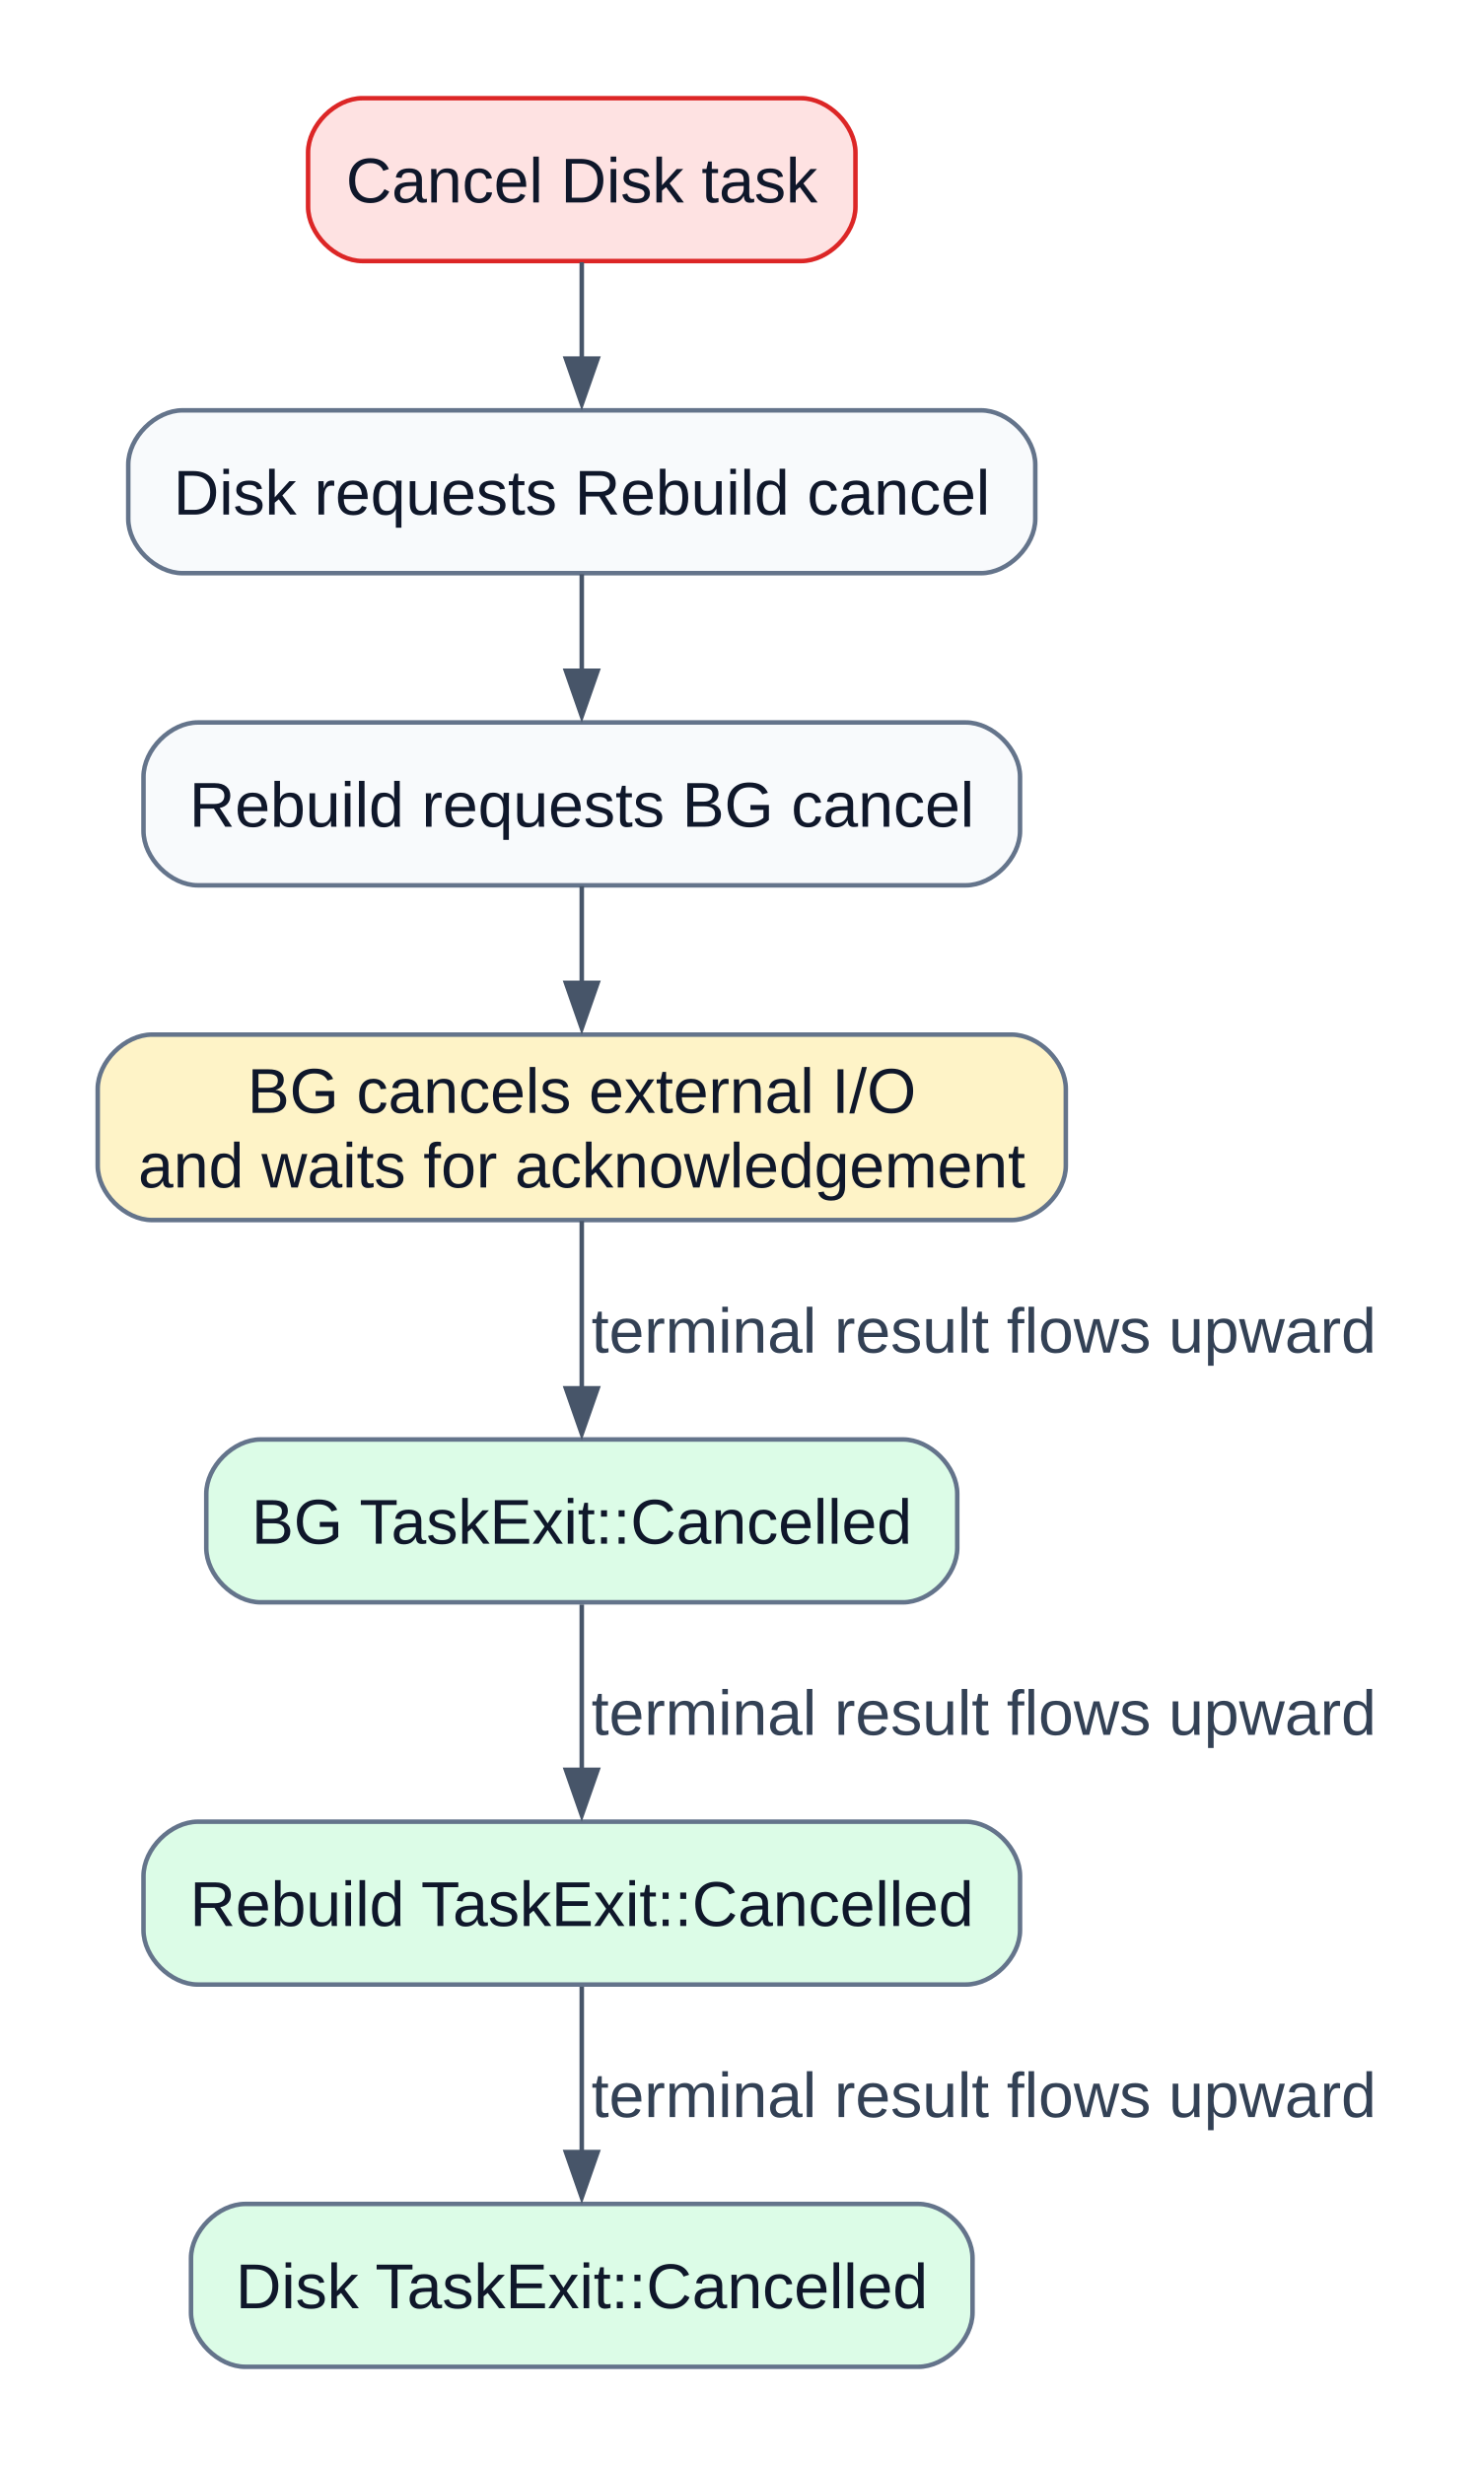
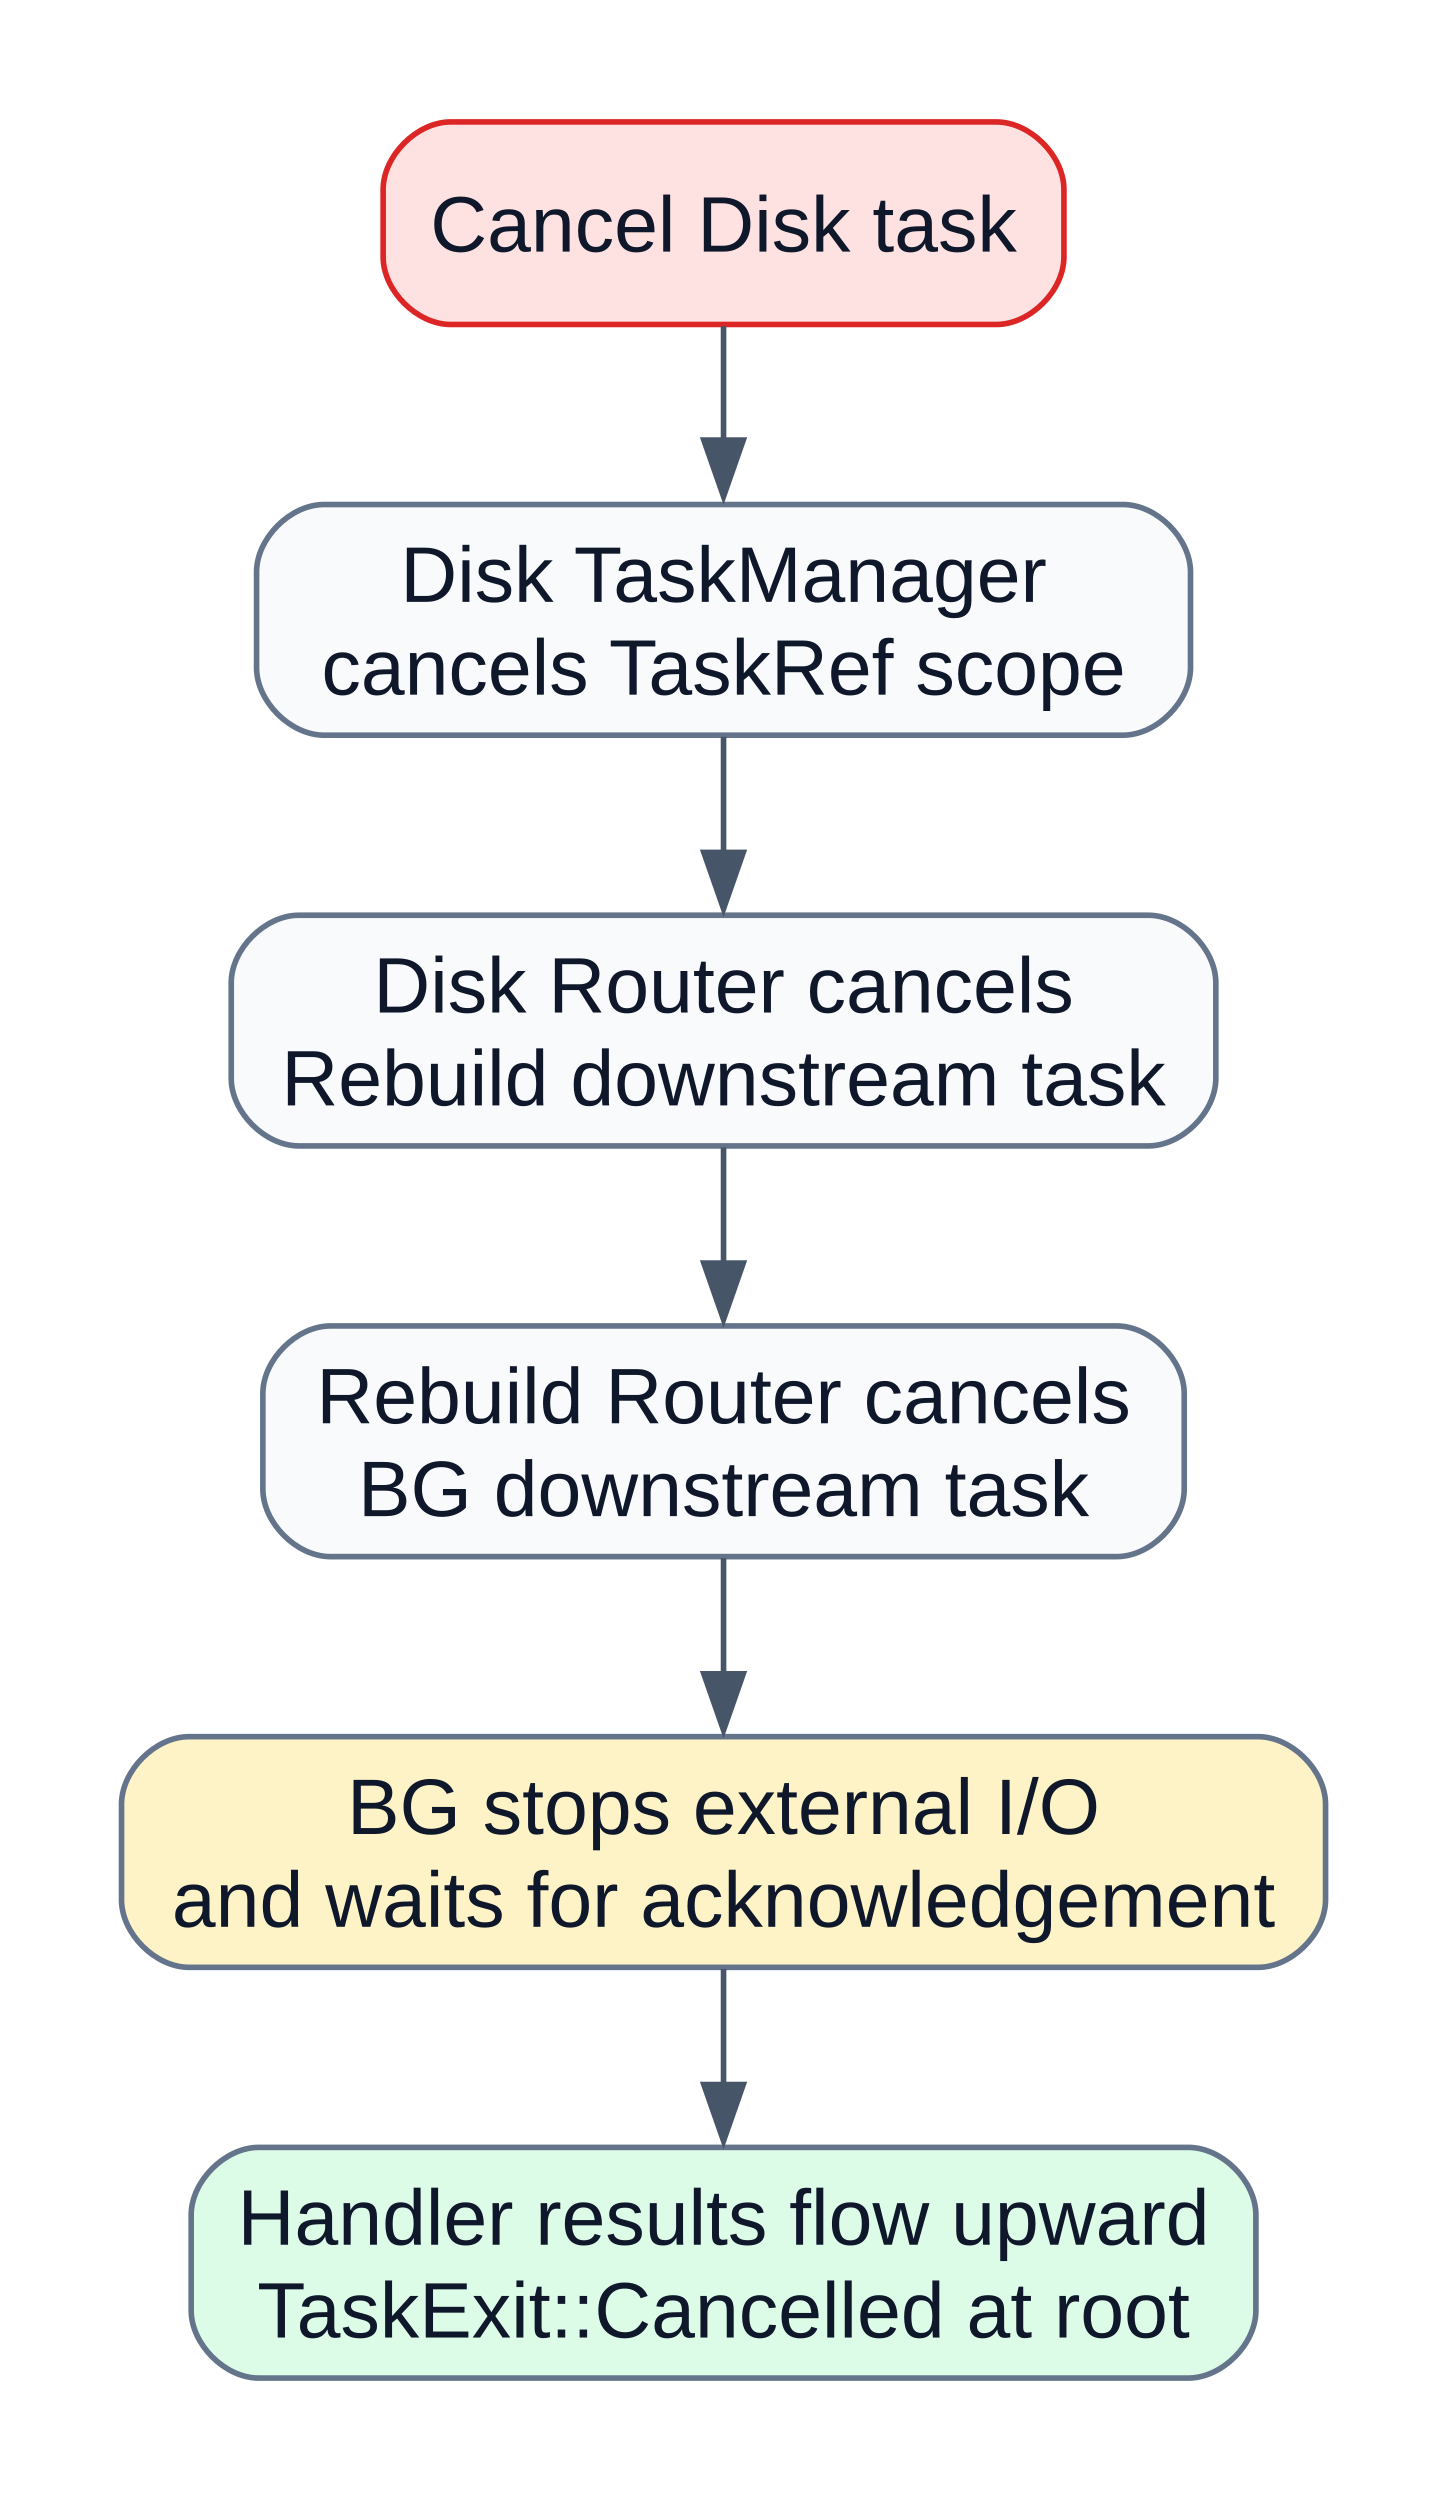
- <svg xmlns="http://www.w3.org/2000/svg" width="328pt" height="545pt" viewBox="0.00 0.00 327.95 544.70">
-   <g id="graph0" class="graph" transform="scale(1 1) rotate(0) translate(21.6 523.1)">
+ <svg xmlns="http://www.w3.org/2000/svg" width="257pt" height="444pt" viewBox="0.00 0.00 257.20 444.20">
+   <g id="graph0" class="graph" transform="scale(1 1) rotate(0) translate(21.6 422.6)">
    <g id="node1" class="node">
-       <path fill="#fee2e2" stroke="#dc2626" d="M155.5,-501.5C155.5,-501.5 58.5,-501.5 58.5,-501.5 52.5,-501.5 46.5,-495.5 46.5,-489.5 46.5,-489.5 46.5,-477.5 46.5,-477.5 46.5,-471.5 52.5,-465.5 58.5,-465.5 58.5,-465.5 155.5,-465.5 155.5,-465.5 161.5,-465.5 167.5,-471.5 167.5,-477.5 167.5,-477.5 167.5,-489.5 167.5,-489.5 167.5,-495.5 161.5,-501.5 155.5,-501.5" />
-       <text text-anchor="middle" x="107" y="-478.45" font-family="Arial" font-size="14.00" fill="#0f172a">Cancel Disk task</text>
+       <path fill="#fee2e2" stroke="#dc2626" d="M155.5,-401C155.5,-401 58.5,-401 58.5,-401 52.5,-401 46.5,-395 46.5,-389 46.5,-389 46.5,-377 46.5,-377 46.5,-371 52.5,-365 58.5,-365 58.5,-365 155.5,-365 155.5,-365 161.5,-365 167.5,-371 167.5,-377 167.5,-377 167.5,-389 167.5,-389 167.5,-395 161.5,-401 155.5,-401" />
+       <text text-anchor="middle" x="107" y="-377.95" font-family="Arial" font-size="14.00" fill="#0f172a">Cancel Disk task</text>
    </g>
    <g id="node2" class="node">
-       <path fill="#f8fafc" stroke="#64748b" d="M195.25,-432.5C195.25,-432.5 18.75,-432.5 18.75,-432.5 12.75,-432.5 6.75,-426.5 6.75,-420.5 6.75,-420.5 6.75,-408.5 6.75,-408.5 6.75,-402.5 12.75,-396.5 18.75,-396.5 18.75,-396.5 195.25,-396.5 195.25,-396.5 201.25,-396.5 207.25,-402.5 207.25,-408.5 207.25,-408.5 207.25,-420.5 207.25,-420.5 207.25,-426.5 201.25,-432.5 195.25,-432.5" />
-       <text text-anchor="middle" x="107" y="-409.45" font-family="Arial" font-size="14.00" fill="#0f172a">Disk requests Rebuild cancel</text>
+       <path fill="#f8fafc" stroke="#64748b" d="M178,-333C178,-333 36,-333 36,-333 30,-333 24,-327 24,-321 24,-321 24,-304 24,-304 24,-298 30,-292 36,-292 36,-292 178,-292 178,-292 184,-292 190,-298 190,-304 190,-304 190,-321 190,-321 190,-327 184,-333 178,-333" />
+       <text text-anchor="middle" x="107" y="-315.7" font-family="Arial" font-size="14.00" fill="#0f172a">Disk TaskManager</text>
+       <text text-anchor="middle" x="107" y="-299.2" font-family="Arial" font-size="14.00" fill="#0f172a">cancels TaskRef scope</text>
    </g>
    <g id="edge1" class="edge">
-       <path fill="none" stroke="#475569" d="M107,-465.25C107,-458.73 107,-451.14 107,-443.87" />
-       <polygon fill="#475569" stroke="#475569" points="110.5,-443.93 107,-433.93 103.5,-443.93 110.5,-443.93" />
+       <path fill="none" stroke="#475569" d="M107,-364.71C107,-358.55 107,-351.4 107,-344.43" />
+       <polygon fill="#475569" stroke="#475569" points="110.5,-344.45 107,-334.45 103.5,-344.45 110.5,-344.45" />
    </g>
    <g id="node3" class="node">
-       <path fill="#f8fafc" stroke="#64748b" d="M191.88,-363.5C191.88,-363.5 22.12,-363.5 22.12,-363.5 16.12,-363.5 10.12,-357.5 10.12,-351.5 10.12,-351.5 10.12,-339.5 10.12,-339.5 10.12,-333.5 16.12,-327.5 22.12,-327.5 22.12,-327.5 191.88,-327.5 191.88,-327.5 197.88,-327.5 203.88,-333.5 203.88,-339.5 203.88,-339.5 203.88,-351.5 203.88,-351.5 203.88,-357.5 197.88,-363.5 191.88,-363.5" />
-       <text text-anchor="middle" x="107" y="-340.45" font-family="Arial" font-size="14.00" fill="#0f172a">Rebuild requests BG cancel</text>
+       <path fill="#f8fafc" stroke="#64748b" d="M182.5,-260C182.5,-260 31.5,-260 31.5,-260 25.5,-260 19.5,-254 19.5,-248 19.5,-248 19.5,-231 19.5,-231 19.5,-225 25.5,-219 31.5,-219 31.5,-219 182.5,-219 182.5,-219 188.5,-219 194.5,-225 194.5,-231 194.5,-231 194.5,-248 194.5,-248 194.5,-254 188.5,-260 182.5,-260" />
+       <text text-anchor="middle" x="107" y="-242.7" font-family="Arial" font-size="14.00" fill="#0f172a">Disk Router cancels</text>
+       <text text-anchor="middle" x="107" y="-226.2" font-family="Arial" font-size="14.00" fill="#0f172a">Rebuild downstream task</text>
    </g>
    <g id="edge2" class="edge">
-       <path fill="none" stroke="#475569" d="M107,-396.25C107,-389.73 107,-382.14 107,-374.87" />
-       <polygon fill="#475569" stroke="#475569" points="110.5,-374.93 107,-364.93 103.5,-374.93 110.5,-374.93" />
+       <path fill="none" stroke="#475569" d="M107,-291.72C107,-285.34 107,-278.1 107,-271.12" />
+       <polygon fill="#475569" stroke="#475569" points="110.5,-271.17 107,-261.17 103.5,-271.17 110.5,-271.17" />
    </g>
    <g id="node4" class="node">
-       <path fill="#fef3c7" stroke="#64748b" d="M202,-294.5C202,-294.5 12,-294.5 12,-294.5 6,-294.5 0,-288.5 0,-282.5 0,-282.5 0,-265.5 0,-265.5 0,-259.5 6,-253.5 12,-253.5 12,-253.5 202,-253.5 202,-253.5 208,-253.5 214,-259.5 214,-265.5 214,-265.5 214,-282.5 214,-282.5 214,-288.5 208,-294.5 202,-294.5" />
-       <text text-anchor="middle" x="107" y="-277.2" font-family="Arial" font-size="14.00" fill="#0f172a">BG cancels external I/O</text>
-       <text text-anchor="middle" x="107" y="-260.7" font-family="Arial" font-size="14.00" fill="#0f172a">and waits for acknowledgement</text>
+       <path fill="#f8fafc" stroke="#64748b" d="M176.88,-187C176.88,-187 37.12,-187 37.12,-187 31.12,-187 25.12,-181 25.12,-175 25.12,-175 25.12,-158 25.12,-158 25.12,-152 31.12,-146 37.12,-146 37.12,-146 176.88,-146 176.88,-146 182.88,-146 188.88,-152 188.88,-158 188.88,-158 188.88,-175 188.88,-175 188.88,-181 182.88,-187 176.88,-187" />
+       <text text-anchor="middle" x="107" y="-169.7" font-family="Arial" font-size="14.00" fill="#0f172a">Rebuild Router cancels</text>
+       <text text-anchor="middle" x="107" y="-153.2" font-family="Arial" font-size="14.00" fill="#0f172a">BG downstream task</text>
    </g>
    <g id="edge3" class="edge">
-       <path fill="none" stroke="#475569" d="M107,-327.32C107,-320.81 107,-313.18 107,-305.79" />
-       <polygon fill="#475569" stroke="#475569" points="110.5,-305.94 107,-295.94 103.5,-305.94 110.5,-305.94" />
+       <path fill="none" stroke="#475569" d="M107,-218.72C107,-212.34 107,-205.1 107,-198.12" />
+       <polygon fill="#475569" stroke="#475569" points="110.5,-198.17 107,-188.17 103.5,-198.17 110.5,-198.17" />
    </g>
    <g id="node5" class="node">
-       <path fill="#dcfce7" stroke="#64748b" d="M178,-205C178,-205 36,-205 36,-205 30,-205 24,-199 24,-193 24,-193 24,-181 24,-181 24,-175 30,-169 36,-169 36,-169 178,-169 178,-169 184,-169 190,-175 190,-181 190,-181 190,-193 190,-193 190,-199 184,-205 178,-205" />
-       <text text-anchor="middle" x="107" y="-181.95" font-family="Arial" font-size="14.00" fill="#0f172a">BG TaskExit::Cancelled</text>
+       <path fill="#fef3c7" stroke="#64748b" d="M202,-114C202,-114 12,-114 12,-114 6,-114 0,-108 0,-102 0,-102 0,-85 0,-85 0,-79 6,-73 12,-73 12,-73 202,-73 202,-73 208,-73 214,-79 214,-85 214,-85 214,-102 214,-102 214,-108 208,-114 202,-114" />
+       <text text-anchor="middle" x="107" y="-96.7" font-family="Arial" font-size="14.00" fill="#0f172a">BG stops external I/O</text>
+       <text text-anchor="middle" x="107" y="-80.2" font-family="Arial" font-size="14.00" fill="#0f172a">and waits for acknowledgement</text>
    </g>
    <g id="edge4" class="edge">
-       <path fill="none" stroke="#475569" d="M107,-253.29C107,-242.28 107,-228.39 107,-216.25" />
-       <polygon fill="#475569" stroke="#475569" points="110.5,-216.3 107,-206.3 103.5,-216.3 110.5,-216.3" />
-       <text text-anchor="middle" x="195.88" y="-224.2" font-family="Arial" font-size="14.00" fill="#334155"> terminal result flows upward</text>
+       <path fill="none" stroke="#475569" d="M107,-145.72C107,-139.34 107,-132.1 107,-125.12" />
+       <polygon fill="#475569" stroke="#475569" points="110.5,-125.17 107,-115.17 103.5,-125.17 110.5,-125.17" />
    </g>
    <g id="node6" class="node">
-       <path fill="#dcfce7" stroke="#64748b" d="M191.88,-120.5C191.88,-120.5 22.12,-120.5 22.12,-120.5 16.12,-120.5 10.12,-114.5 10.12,-108.5 10.12,-108.5 10.12,-96.5 10.12,-96.5 10.12,-90.5 16.12,-84.5 22.12,-84.5 22.12,-84.5 191.88,-84.5 191.88,-84.5 197.88,-84.5 203.88,-90.5 203.88,-96.5 203.88,-96.5 203.88,-108.5 203.88,-108.5 203.88,-114.5 197.88,-120.5 191.88,-120.5" />
-       <text text-anchor="middle" x="107" y="-97.45" font-family="Arial" font-size="14.00" fill="#0f172a">Rebuild TaskExit::Cancelled</text>
+       <path fill="#dcfce7" stroke="#64748b" d="M189.62,-41C189.62,-41 24.38,-41 24.38,-41 18.38,-41 12.38,-35 12.38,-29 12.38,-29 12.38,-12 12.38,-12 12.38,-6 18.38,0 24.38,0 24.38,0 189.62,0 189.62,0 195.62,0 201.62,-6 201.62,-12 201.62,-12 201.62,-29 201.62,-29 201.62,-35 195.62,-41 189.62,-41" />
+       <text text-anchor="middle" x="107" y="-23.7" font-family="Arial" font-size="14.00" fill="#0f172a">Handler results flow upward</text>
+       <text text-anchor="middle" x="107" y="-7.2" font-family="Arial" font-size="14.00" fill="#0f172a">TaskExit::Cancelled at root</text>
    </g>
    <g id="edge5" class="edge">
-       <path fill="none" stroke="#475569" d="M107,-168.5C107,-157.89 107,-144.1 107,-131.96" />
-       <polygon fill="#475569" stroke="#475569" points="110.5,-131.97 107,-121.97 103.5,-131.97 110.5,-131.97" />
-       <text text-anchor="middle" x="195.88" y="-139.7" font-family="Arial" font-size="14.00" fill="#334155"> terminal result flows upward</text>
-     </g>
-     <g id="node7" class="node">
-       <path fill="#dcfce7" stroke="#64748b" d="M181.38,-36C181.38,-36 32.62,-36 32.62,-36 26.62,-36 20.62,-30 20.62,-24 20.62,-24 20.62,-12 20.62,-12 20.62,-6 26.62,0 32.62,0 32.62,0 181.38,0 181.38,0 187.38,0 193.38,-6 193.38,-12 193.38,-12 193.38,-24 193.38,-24 193.38,-30 187.38,-36 181.38,-36" />
-       <text text-anchor="middle" x="107" y="-12.95" font-family="Arial" font-size="14.00" fill="#0f172a">Disk TaskExit::Cancelled</text>
-     </g>
-     <g id="edge6" class="edge">
-       <path fill="none" stroke="#475569" d="M107,-84C107,-73.39 107,-59.6 107,-47.46" />
-       <polygon fill="#475569" stroke="#475569" points="110.5,-47.47 107,-37.47 103.5,-47.47 110.5,-47.47" />
-       <text text-anchor="middle" x="195.88" y="-55.2" font-family="Arial" font-size="14.00" fill="#334155"> terminal result flows upward</text>
+       <path fill="none" stroke="#475569" d="M107,-72.72C107,-66.34 107,-59.1 107,-52.12" />
+       <polygon fill="#475569" stroke="#475569" points="110.5,-52.17 107,-42.17 103.5,-52.17 110.5,-52.17" />
    </g>
  </g>
</svg>
